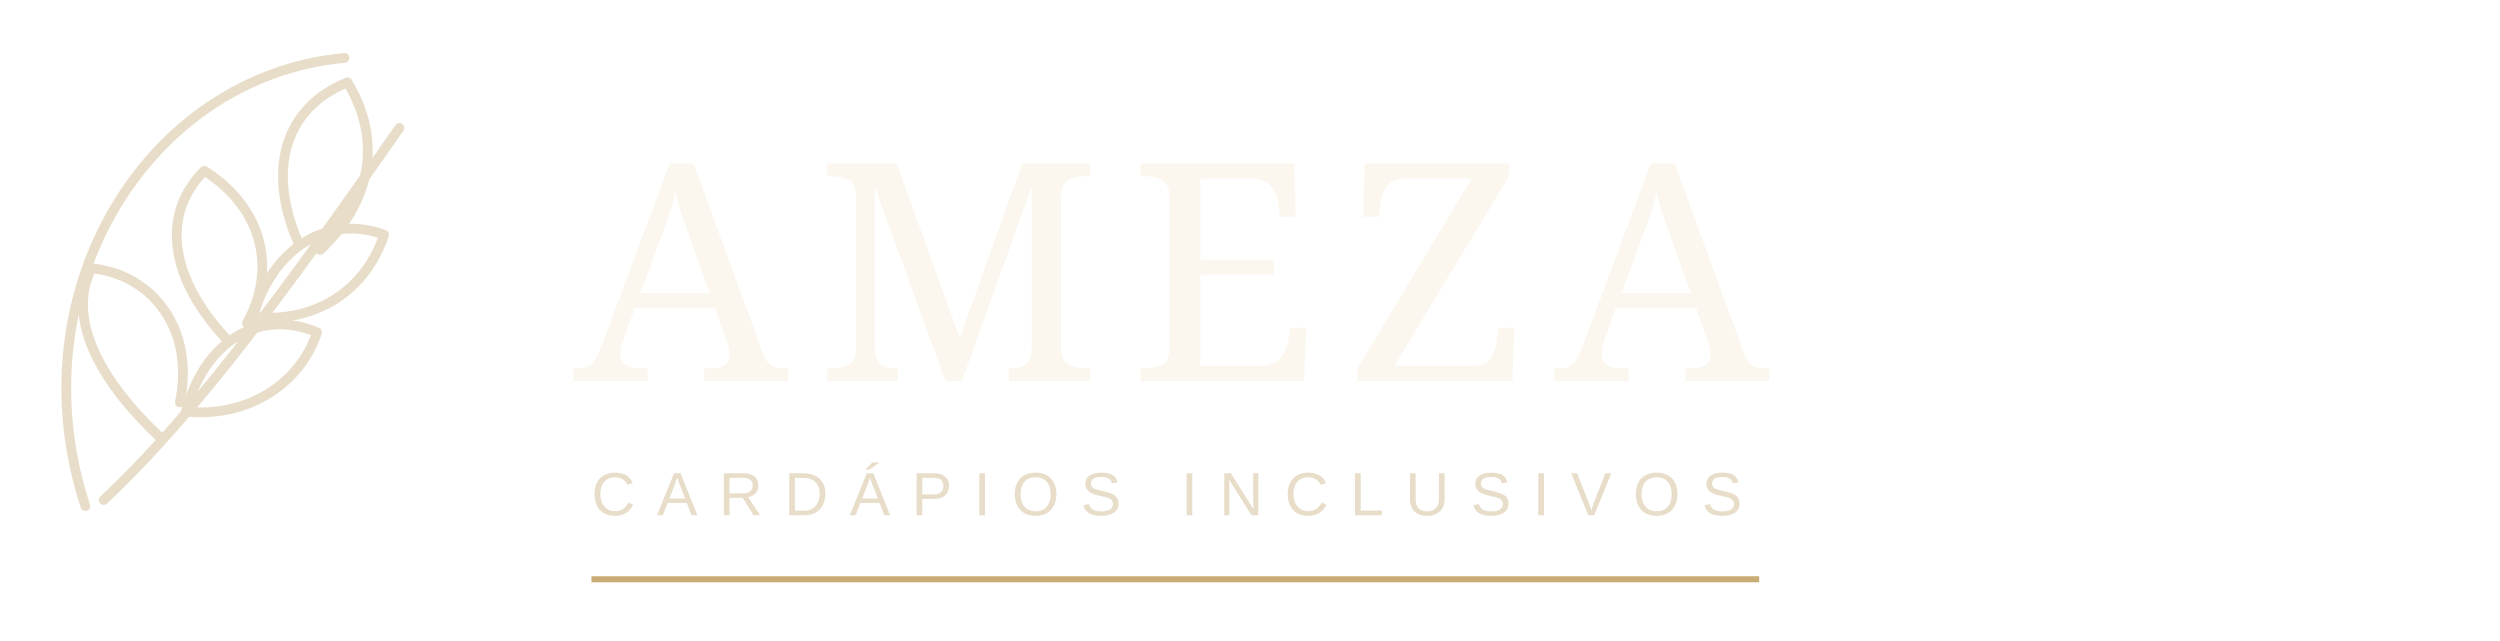
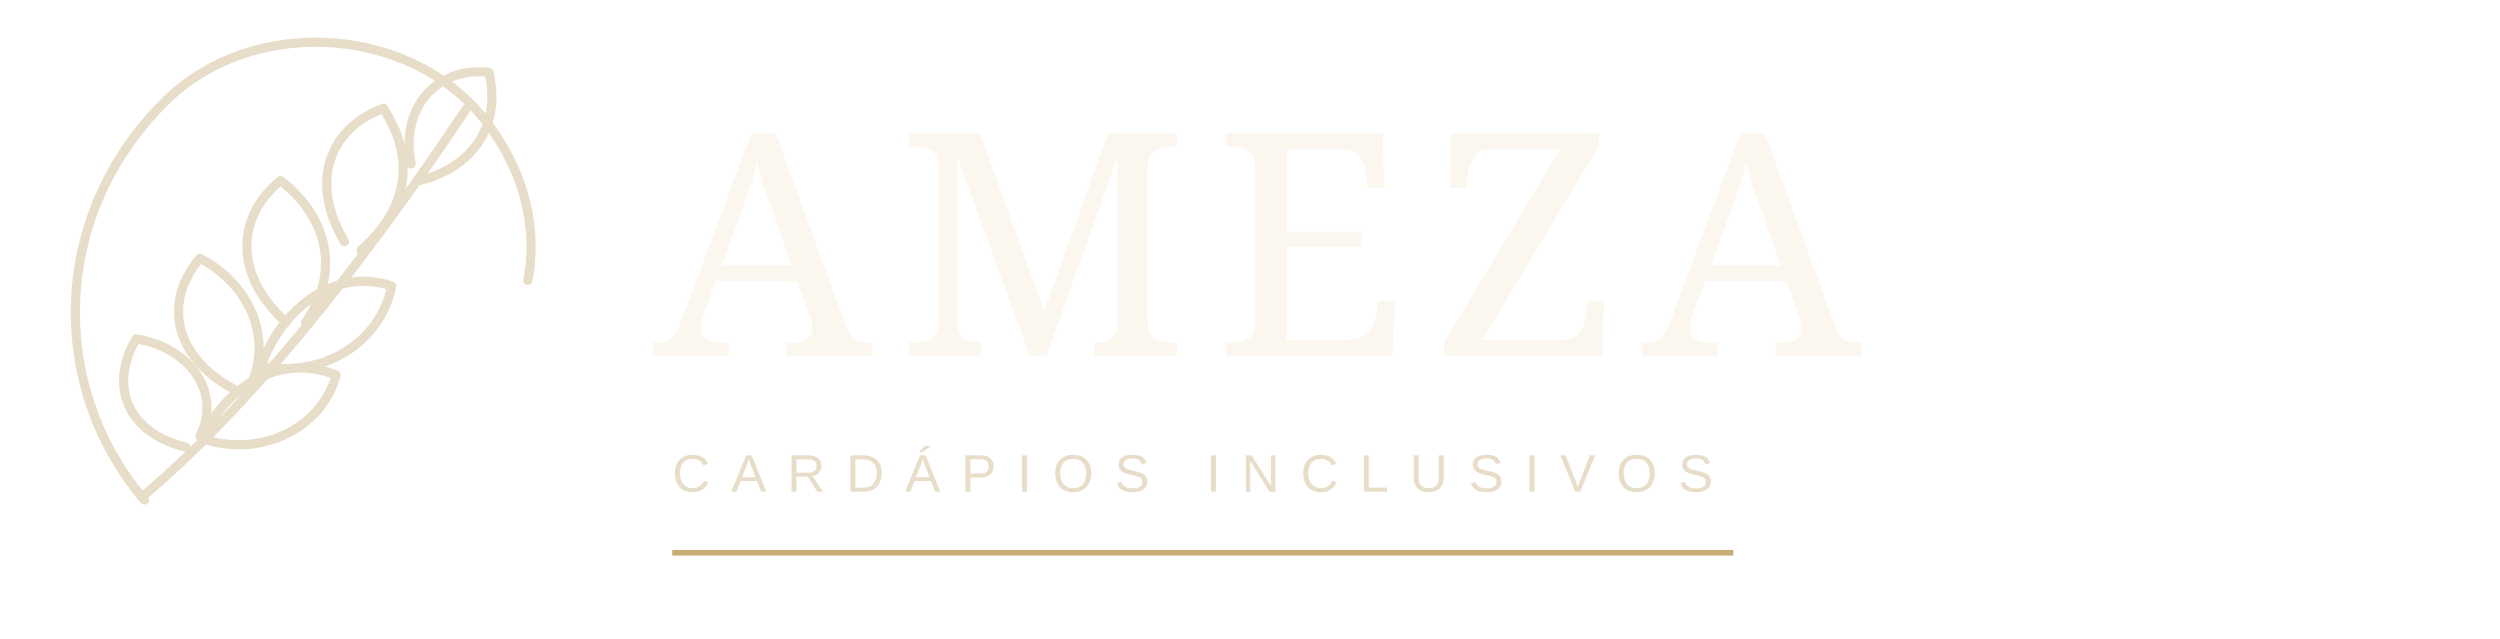
- <svg xmlns="http://www.w3.org/2000/svg" viewBox="0 0 820 210" role="img" aria-labelledby="title desc">
-   <g fill="none" stroke="#E8DDC9" stroke-width="3.2" stroke-linecap="round" stroke-linejoin="round">
-     <path d="M28 166C5 96 48 25 113 19" />
-     <path d="M34 164C65 135 96 92 131 42" />
-     <path d="M52 143C32 124 22 104 30 88C50 90 64 108 59 132" />
-     <path d="M75 112C55 91 53 70 67 56C86 68 91 88 81 106" />
-     <path d="M98 80C87 55 94 35 114 27C126 47 121 67 105 82" />
-     <path d="M61 135C80 137 98 127 104 109C85 101 67 112 61 135" />
-     <path d="M83 104C104 106 120 95 126 77C107 70 89 82 83 104" />
+ <svg xmlns="http://www.w3.org/2000/svg" viewBox="0 0 900 230" role="img" aria-labelledby="title desc">
+   <g fill="none" stroke="#E8DDC9" stroke-width="3.3" stroke-linecap="round" stroke-linejoin="round">
+     <path d="M52 180C17 139 18 76 61 35C91 7 143 9 171 39C188 58 194 81 190 101" />
+     <path d="M51 179C88 148 128 99 168 39" />
+     <path d="M67 161C46 156 39 139 49 122C68 125 80 141 72 157" />
+     <path d="M84 140C62 128 59 108 72 93C91 103 98 123 90 139" />
+     <path d="M103 116C84 99 85 78 101 65C119 79 122 99 110 116" />
+     <path d="M124 87C111 65 119 46 138 39C151 59 145 77 130 90" />
+     <path d="M148 59C144 39 157 24 176 26C181 47 168 61 151 65" />
+     <path d="M73 158C94 165 116 154 121 135C101 127 81 139 73 158" />
+     <path d="M94 132C117 136 137 123 141 103C121 96 101 111 94 132" />
  </g>
-   <text x="188" y="125" fill="#FBF7EF" font-family="Cormorant Garamond, Georgia, serif" font-size="100" letter-spacing="9">AMEZA</text>
-   <text x="194" y="169" fill="#E8DDC9" font-family="Montserrat, Arial, sans-serif" font-size="20" letter-spacing="7">CARDÁPIOS INCLUSIVOS</text>
-   <path d="M194 190H577" stroke="#C9AD75" stroke-width="2" />
+   <text x="235" y="128" fill="#FBF7EF" font-family="'Playfair Display', 'Cormorant Garamond', Georgia, serif" font-size="112" font-weight="500" letter-spacing="9">AMEZA</text>
+   <text x="242" y="177" fill="#E8DDC9" font-family="Montserrat, Arial, sans-serif" font-size="19" letter-spacing="7.5">CARDÁPIOS INCLUSIVOS</text>
+   <path d="M242 199H624" stroke="#C7AD75" stroke-width="2" />
</svg>
